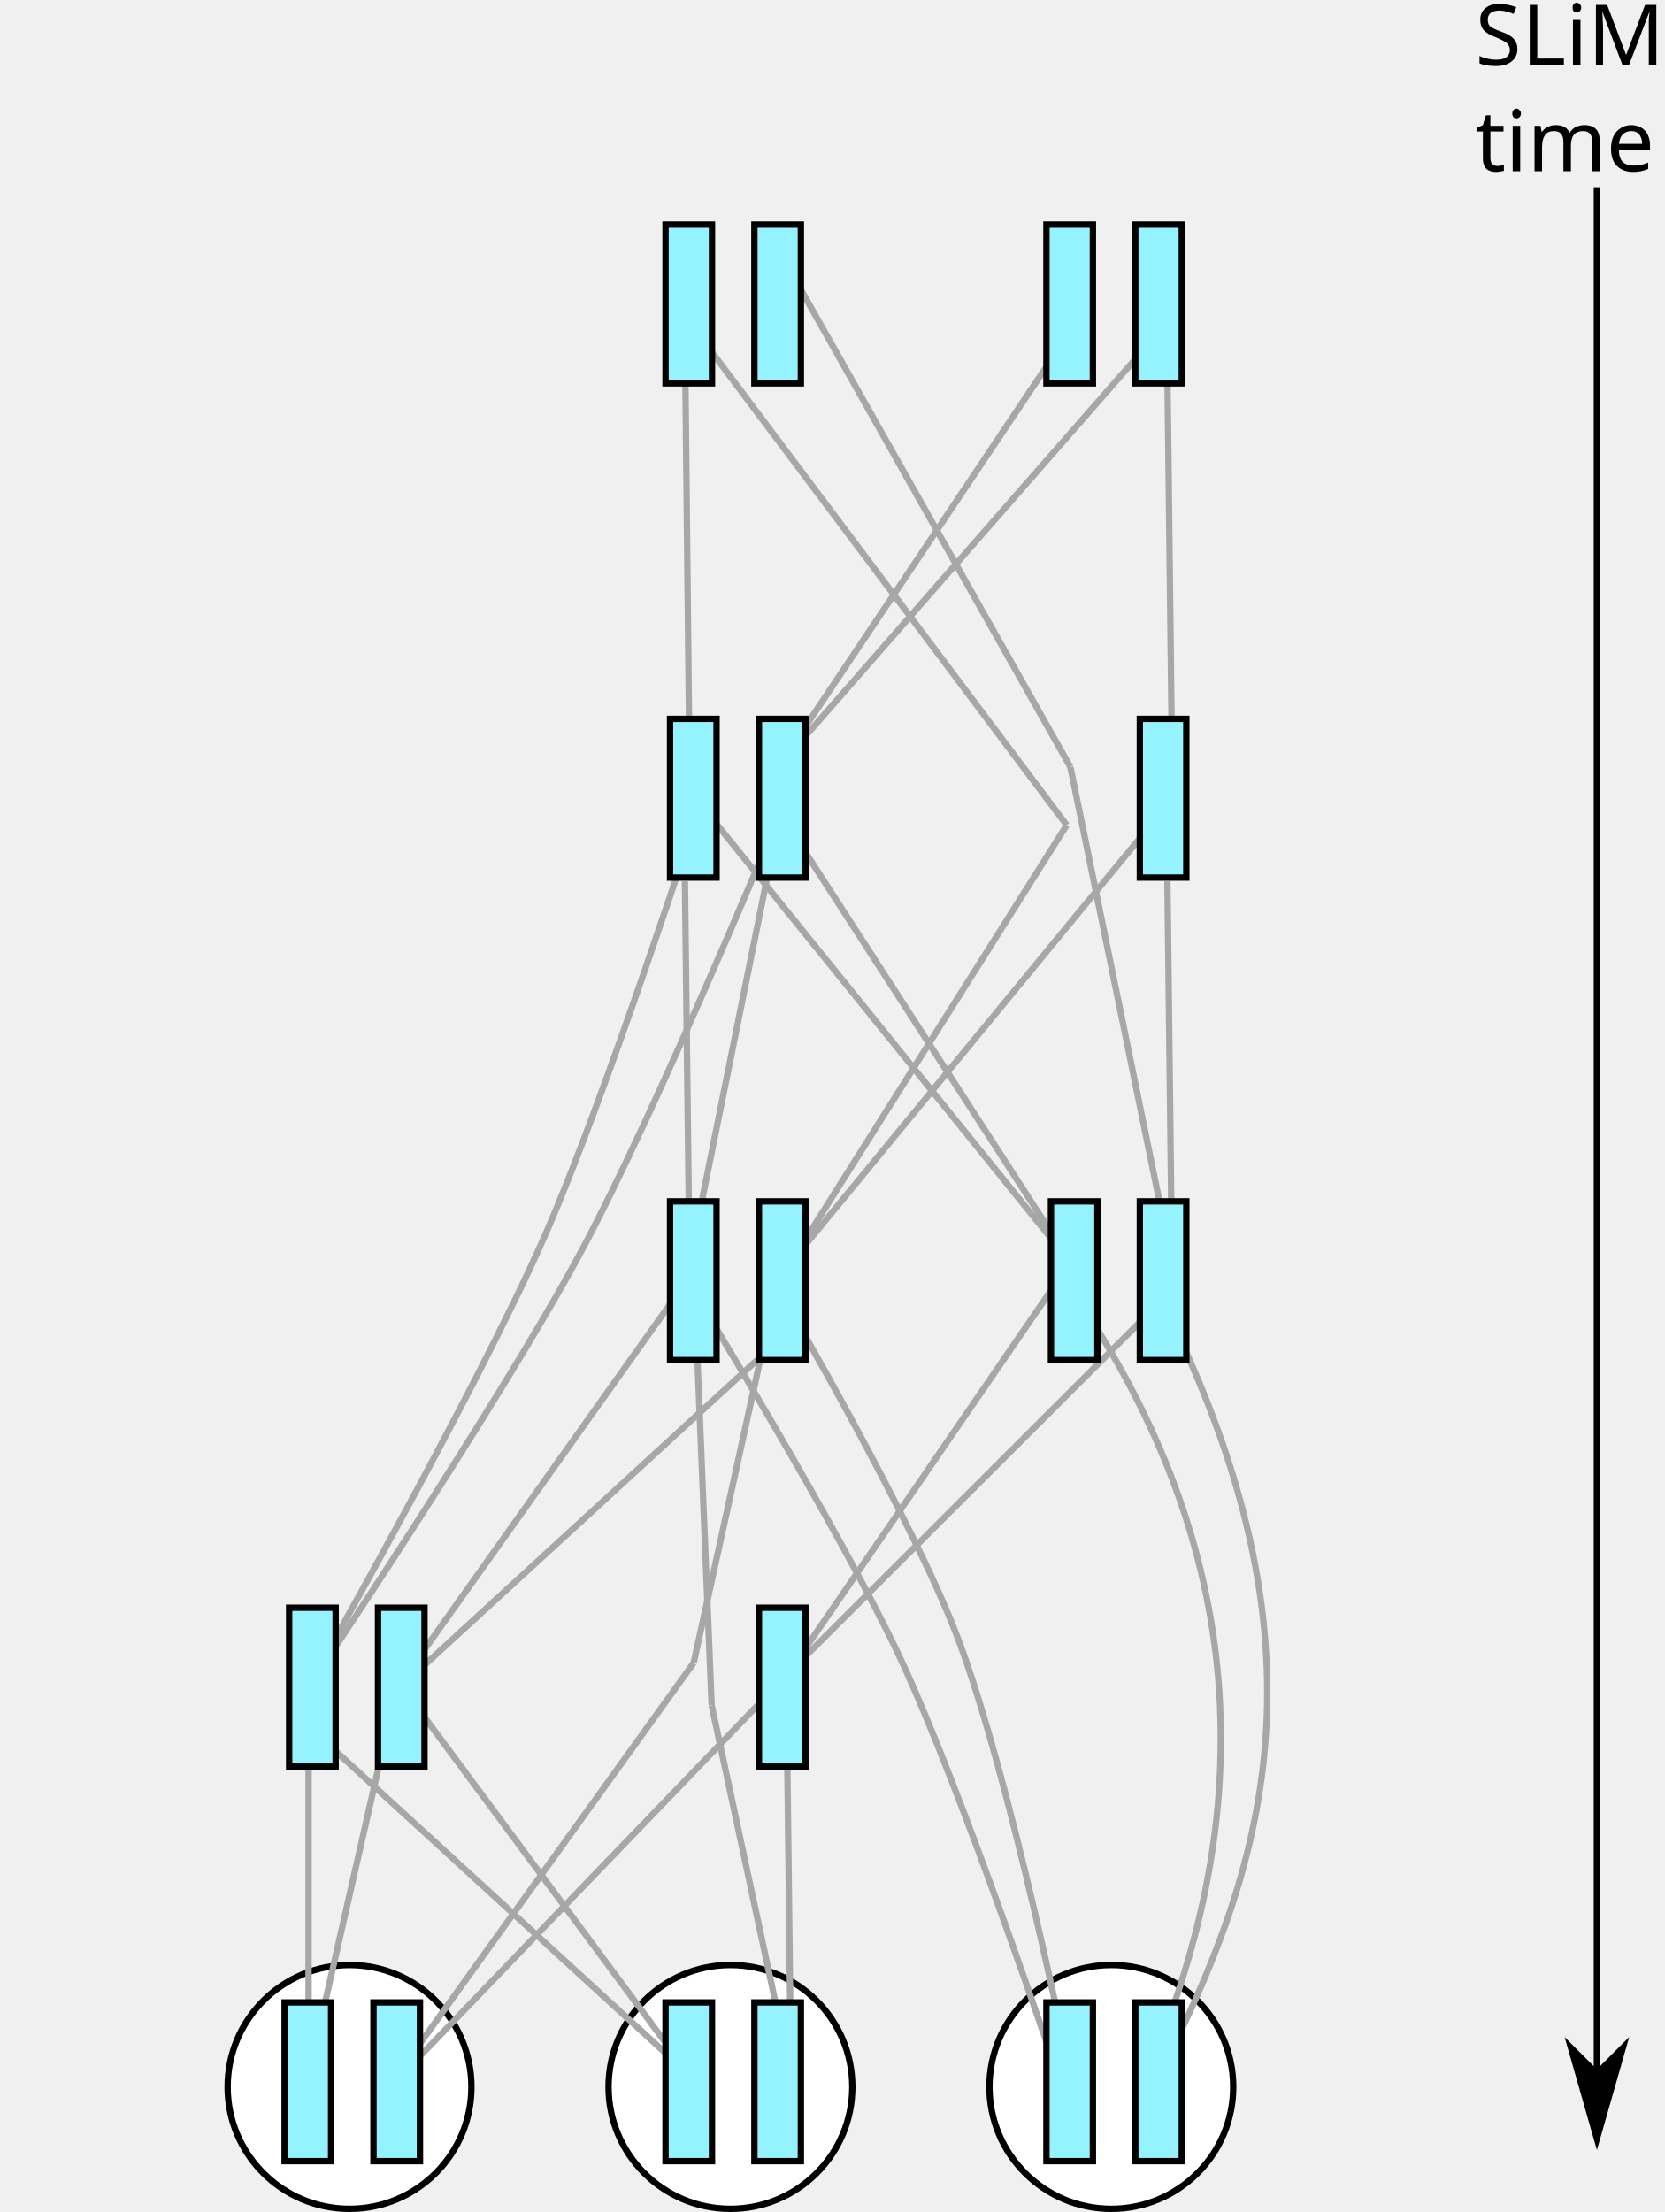
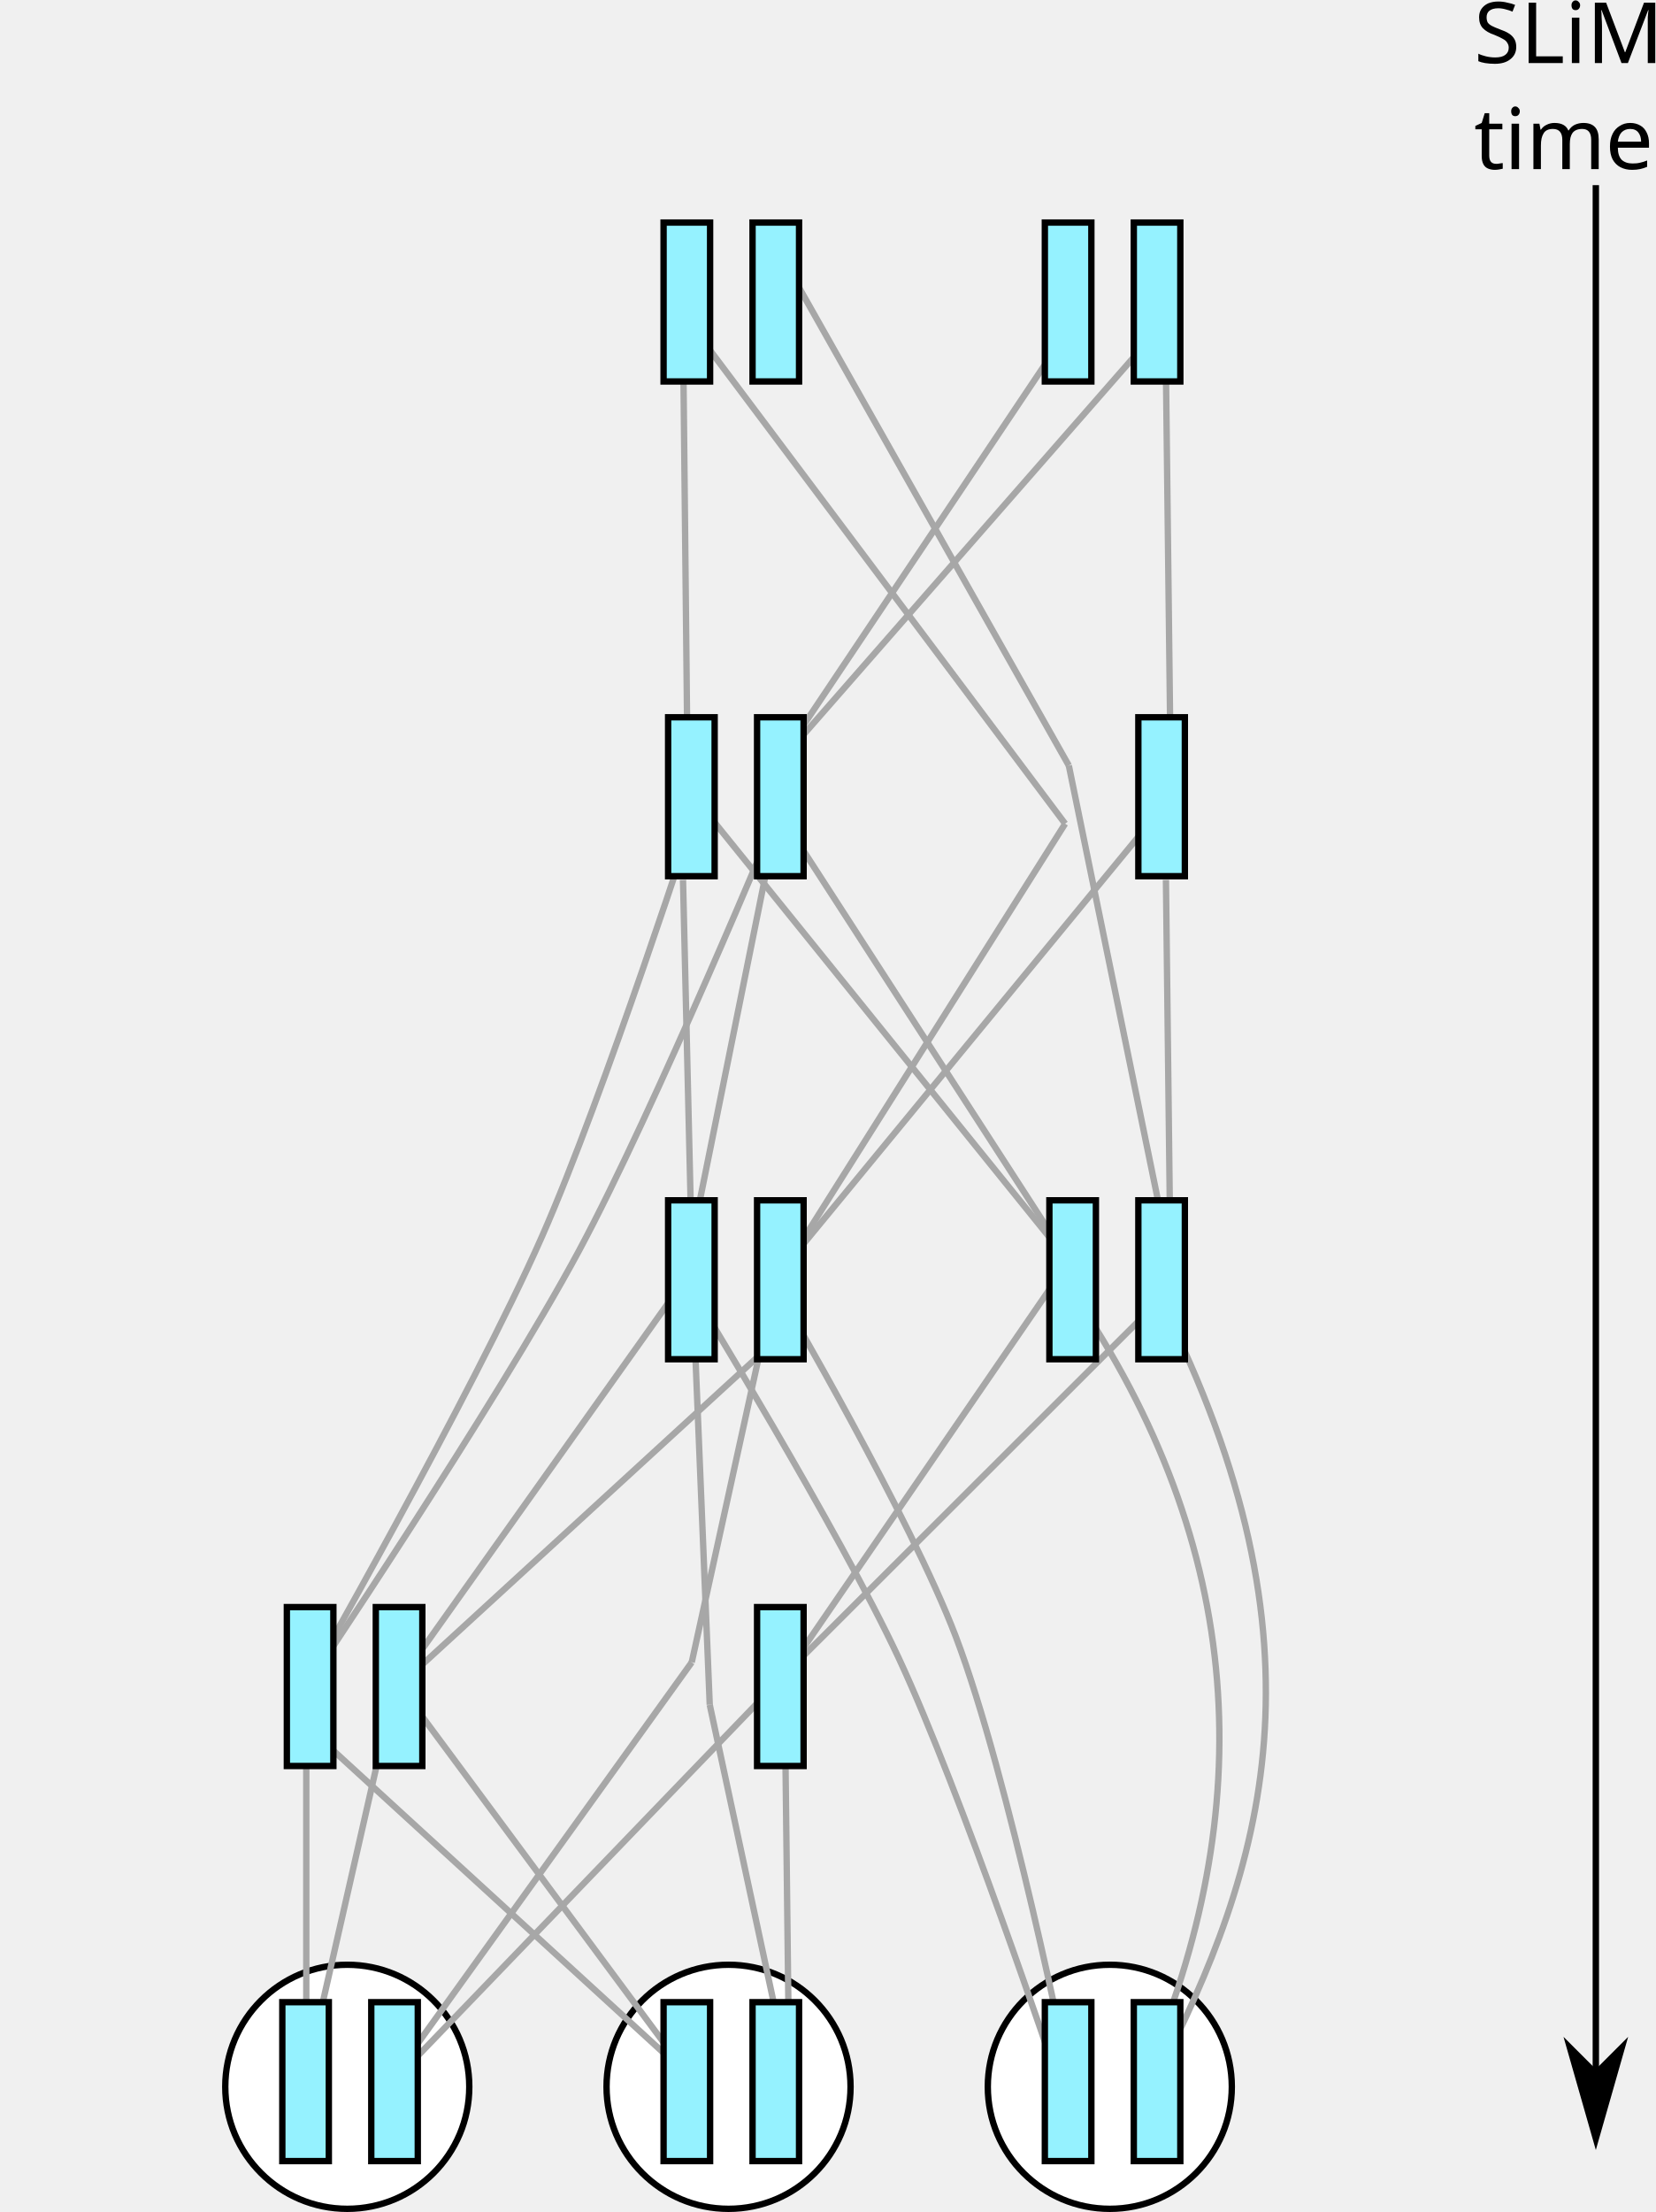
- <svg xmlns="http://www.w3.org/2000/svg" width="69.357mm" height="92.178mm" viewBox="0 0 69.357 92.178" version="1.1" id="svg8">
+ <svg xmlns="http://www.w3.org/2000/svg" width="68.919mm" height="92.083mm" viewBox="0 0 68.919 92.083" version="1.1" id="svg8">
  <defs id="defs2">
    <marker style="overflow:visible" id="marker1506" refX="0" refY="0" orient="auto">
      <path transform="matrix(-0.8,0,0,-0.8,-10,0)" style="fill:#000000;fill-opacity:1;fill-rule:evenodd;stroke:#000000;stroke-width:1pt;stroke-opacity:1" d="M 0,0 5,-5 -12.5,0 5,5 Z" id="path1504" />
    </marker>
    <marker orient="auto" refY="0" refX="0" id="marker9304" style="overflow:visible">
      <path id="path9302" d="M 0,0 5,-5 -12.5,0 5,5 Z" style="fill:#000000;fill-opacity:1;fill-rule:evenodd;stroke:#000000;stroke-width:1pt;stroke-opacity:1" transform="matrix(-0.8,0,0,-0.8,-10,0)" />
    </marker>
    <marker orient="auto" refY="0" refX="0" id="marker8808" style="overflow:visible">
      <path id="path8806" d="M 0,0 5,-5 -12.5,0 5,5 Z" style="fill:#007a8b;fill-opacity:1;fill-rule:evenodd;stroke:#007a8b;stroke-width:1pt;stroke-opacity:1" transform="matrix(-0.8,0,0,-0.8,-10,0)" />
    </marker>
    <marker orient="auto" refY="0" refX="0" id="marker8696" style="overflow:visible">
      <path id="path8694" d="M 0,0 5,-5 -12.5,0 5,5 Z" style="fill:#007a8b;fill-opacity:1;fill-rule:evenodd;stroke:#007a8b;stroke-width:1pt;stroke-opacity:1" transform="matrix(-0.8,0,0,-0.8,-10,0)" />
    </marker>
    <marker orient="auto" refY="0" refX="0" id="marker8590" style="overflow:visible">
      <path id="path8588" d="M 0,0 5,-5 -12.5,0 5,5 Z" style="fill:#007a8b;fill-opacity:1;fill-rule:evenodd;stroke:#007a8b;stroke-width:1pt;stroke-opacity:1" transform="matrix(-0.8,0,0,-0.8,-10,0)" />
    </marker>
    <marker orient="auto" refY="0" refX="0" id="marker5813" style="overflow:visible">
      <path id="path5811" d="M 0,0 5,-5 -12.5,0 5,5 Z" style="fill:#7864e0;fill-opacity:1;fill-rule:evenodd;stroke:#7864e0;stroke-width:1pt;stroke-opacity:1" transform="matrix(-0.8,0,0,-0.8,-10,0)" />
    </marker>
    <marker orient="auto" refY="0" refX="0" id="marker4813" style="overflow:visible">
      <path id="path4811" d="M 0,0 5,-5 -12.5,0 5,5 Z" style="fill:#7864e0;fill-opacity:1;fill-rule:evenodd;stroke:#7864e0;stroke-width:1pt;stroke-opacity:1" transform="matrix(-0.8,0,0,-0.8,-10,0)" />
    </marker>
    <marker orient="auto" refY="0" refX="0" id="marker4695" style="overflow:visible">
      <path id="path4693" d="M 0,0 5,-5 -12.5,0 5,5 Z" style="fill:#7864e0;fill-opacity:1;fill-rule:evenodd;stroke:#7864e0;stroke-width:1pt;stroke-opacity:1" transform="matrix(-0.8,0,0,-0.8,-10,0)" />
    </marker>
    <marker style="overflow:visible" id="marker3421" refX="0" refY="0" orient="auto">
      <path transform="matrix(-0.8,0,0,-0.8,-10,0)" style="fill:#7864e0;fill-opacity:1;fill-rule:evenodd;stroke:#7864e0;stroke-width:1pt;stroke-opacity:1" d="M 0,0 5,-5 -12.5,0 5,5 Z" id="path3419" />
    </marker>
    <marker orient="auto" refY="0" refX="0" id="marker2989" style="overflow:visible">
      <path id="path2987" d="M 0,0 5,-5 -12.5,0 5,5 Z" style="fill:#7864e0;fill-opacity:1;fill-rule:evenodd;stroke:#7864e0;stroke-width:1pt;stroke-opacity:1" transform="matrix(-0.8,0,0,-0.8,-10,0)" />
    </marker>
    <marker orient="auto" refY="0" refX="0" id="marker2527" style="overflow:visible">
      <path id="path2525" d="M 0,0 5,-5 -12.5,0 5,5 Z" style="fill:#000000;fill-opacity:1;fill-rule:evenodd;stroke:#000000;stroke-width:1pt;stroke-opacity:1" transform="matrix(-0.8,0,0,-0.8,-10,0)" />
    </marker>
    <marker orient="auto" refY="0" refX="0" id="marker2022" style="overflow:visible">
      <path id="path2020" d="M 0,0 5,-5 -12.5,0 5,5 Z" style="fill:#7864e0;fill-opacity:1;fill-rule:evenodd;stroke:#7864e0;stroke-width:1pt;stroke-opacity:1" transform="matrix(-0.8,0,0,-0.8,-10,0)" />
    </marker>
    <marker style="overflow:visible" id="marker1788" refX="0" refY="0" orient="auto">
      <path transform="matrix(-0.8,0,0,-0.8,-10,0)" style="fill:#007a8b;fill-opacity:1;fill-rule:evenodd;stroke:#007a8b;stroke-width:1pt;stroke-opacity:1" d="M 0,0 5,-5 -12.5,0 5,5 Z" id="path1786" />
    </marker>
    <marker style="overflow:visible" id="marker1754" refX="0" refY="0" orient="auto">
      <path transform="matrix(-0.8,0,0,-0.8,-10,0)" style="fill:#007a8b;fill-opacity:1;fill-rule:evenodd;stroke:#007a8b;stroke-width:1pt;stroke-opacity:1" d="M 0,0 5,-5 -12.5,0 5,5 Z" id="path1752" />
    </marker>
    <marker style="overflow:visible" id="marker1677" refX="0" refY="0" orient="auto">
      <path transform="matrix(-0.8,0,0,-0.8,-10,0)" style="fill:#ff0000;fill-opacity:1;fill-rule:evenodd;stroke:#ff0000;stroke-width:1pt;stroke-opacity:1" d="M 0,0 5,-5 -12.5,0 5,5 Z" id="path1675" />
    </marker>
    <marker style="overflow:visible" id="marker1125" refX="0" refY="0" orient="auto">
      <path transform="matrix(-0.8,0,0,-0.8,-10,0)" style="fill:#000000;fill-opacity:1;fill-rule:evenodd;stroke:#000000;stroke-width:1pt;stroke-opacity:1" d="M 0,0 5,-5 -12.5,0 5,5 Z" id="path1123" />
    </marker>
    <marker orient="auto" refY="0" refX="0" id="Arrow1Lend" style="overflow:visible">
      <path id="path836" d="M 0,0 5,-5 -12.5,0 5,5 Z" style="fill:#000000;fill-opacity:1;fill-rule:evenodd;stroke:#000000;stroke-width:1pt;stroke-opacity:1" transform="matrix(-0.8,0,0,-0.8,-10,0)" />
    </marker>
    <marker style="overflow:visible" id="marker2527-1" refX="0" refY="0" orient="auto">
      <path transform="matrix(-0.8,0,0,-0.8,-10,0)" style="fill:#000080;fill-opacity:1;fill-rule:evenodd;stroke:#000000;stroke-width:1pt;stroke-opacity:1" d="M 0,0 5,-5 -12.5,0 5,5 Z" id="path2525-7" />
    </marker>
    <marker style="overflow:visible" id="marker4813-9" refX="0" refY="0" orient="auto">
      <path transform="matrix(-0.8,0,0,-0.8,-10,0)" style="fill:#2ebec8;fill-opacity:0.882;fill-rule:evenodd;stroke:#2ebec8;stroke-width:1pt;stroke-opacity:0.882" d="M 0,0 5,-5 -12.5,0 5,5 Z" id="path4811-5" />
    </marker>
    <marker orient="auto" refY="0" refX="0" id="marker4813-9-9" style="overflow:visible">
      <path id="path4811-5-5" d="M 0,0 5,-5 -12.5,0 5,5 Z" style="fill:#2ebec8;fill-opacity:0.882;fill-rule:evenodd;stroke:#2ebec8;stroke-width:1pt;stroke-opacity:0.882" transform="matrix(-0.8,0,0,-0.8,-10,0)" />
    </marker>
    <marker style="overflow:visible" id="marker4813-9-9-0" refX="0" refY="0" orient="auto">
      <path transform="matrix(-0.8,0,0,-0.8,-10,0)" style="fill:#2ebec8;fill-opacity:0.882;fill-rule:evenodd;stroke:#2ebec8;stroke-width:1pt;stroke-opacity:0.882" d="M 0,0 5,-5 -12.5,0 5,5 Z" id="path4811-5-5-2" />
    </marker>
    <marker style="overflow:visible" id="marker2022-4" refX="0" refY="0" orient="auto">
      <path transform="matrix(-0.8,0,0,-0.8,-10,0)" style="fill:#7864e0;fill-opacity:1;fill-rule:evenodd;stroke:#7864e0;stroke-width:1pt;stroke-opacity:1" d="M 0,0 5,-5 -12.5,0 5,5 Z" id="path2020-4" />
    </marker>
    <marker orient="auto" refY="0" refX="0" id="marker2022-4-2" style="overflow:visible">
      <path id="path2020-4-9" d="M 0,0 5,-5 -12.5,0 5,5 Z" style="fill:#7864e0;fill-opacity:1;fill-rule:evenodd;stroke:#7864e0;stroke-width:1pt;stroke-opacity:1" transform="matrix(-0.8,0,0,-0.8,-10,0)" />
    </marker>
    <marker style="overflow:visible" id="marker2022-4-2-6" refX="0" refY="0" orient="auto">
      <path transform="matrix(-0.8,0,0,-0.8,-10,0)" style="fill:#7864e0;fill-opacity:1;fill-rule:evenodd;stroke:#7864e0;stroke-width:1pt;stroke-opacity:1" d="M 0,0 5,-5 -12.5,0 5,5 Z" id="path2020-4-9-8" />
    </marker>
    <marker orient="auto" refY="0" refX="0" id="marker2022-4-2-6-2" style="overflow:visible">
      <path id="path2020-4-9-8-9" d="M 0,0 5,-5 -12.5,0 5,5 Z" style="fill:#7864e0;fill-opacity:1;fill-rule:evenodd;stroke:#7864e0;stroke-width:1pt;stroke-opacity:1" transform="matrix(-0.8,0,0,-0.8,-10,0)" />
    </marker>
    <marker orient="auto" refY="0" refX="0" id="marker2022-4-2-6-5" style="overflow:visible">
      <path id="path2020-4-9-8-8" d="M 0,0 5,-5 -12.5,0 5,5 Z" style="fill:#7864e0;fill-opacity:1;fill-rule:evenodd;stroke:#7864e0;stroke-width:1pt;stroke-opacity:1" transform="matrix(-0.8,0,0,-0.8,-10,0)" />
    </marker>
  </defs>
-   <g id="layer1" transform="translate(-39.91516,-45.35734)" style="display:inline">
+   <g id="layer1" transform="translate(-40.02231,-45.45262)" style="display:inline">
    <g id="g1998" transform="translate(-10.58333)">
      <text id="text821" y="48.08" x="111.972" style="font-style:normal;font-variant:normal;font-weight:normal;font-stretch:normal;font-size:3.528px;line-height:125%;font-family:sans-serif;-inkscape-font-specification:'sans-serif, Normal';font-variant-ligatures:normal;font-variant-caps:normal;font-variant-numeric:normal;font-feature-settings:normal;text-align:start;letter-spacing:0px;word-spacing:0px;writing-mode:lr-tb;text-anchor:start;fill:#000000;fill-opacity:1;stroke:none;stroke-width:0.265px;stroke-linecap:butt;stroke-linejoin:miter;stroke-opacity:1" xml:space="preserve">
        <tspan style="stroke-width:0.265px" y="48.08" x="111.972" id="tspan819">SLiM</tspan>
        <tspan id="tspan823" style="stroke-width:0.265px" y="52.49" x="111.972">time</tspan>
      </text>
      <path id="path831" d="M 117.052,53.16 V 134.44" style="fill:none;fill-rule:evenodd;stroke:#000000;stroke-width:0.265;stroke-linecap:butt;stroke-linejoin:miter;stroke-miterlimit:4;stroke-dasharray:none;stroke-opacity:1;marker-end:url(#Arrow1Lend)" />
    </g>
  </g>
-   <g id="layer6" style="display:inline" transform="translate(-39.91516,-45.35734)">
+   <g id="layer6" style="display:inline" transform="translate(-40.02231,-45.45262)">
    <circle style="display:inline;opacity:1;fill:#ffffff;fill-opacity:1;stroke:#000000;stroke-width:0.265;stroke-linecap:round;stroke-miterlimit:4;stroke-dasharray:none;stroke-dashoffset:0;stroke-opacity:1" id="circle8237" cx="54.482" cy="132.323" r="5.08" />
    <circle style="display:inline;opacity:1;fill:#ffffff;fill-opacity:1;stroke:#000000;stroke-width:0.265;stroke-linecap:round;stroke-miterlimit:4;stroke-dasharray:none;stroke-dashoffset:0;stroke-opacity:1" id="circle8241" cx="86.232" cy="132.323" r="5.08" />
  </g>
-   <g id="layer16" style="display:inline" transform="translate(9.354072,7.670158)">
+   <g id="layer16" style="display:inline" transform="translate(9.246927,7.574883)">
    <circle transform="translate(-49.26924,-53.0275)" r="5.08" cy="132.323" cx="70.357" id="circle8239" style="display:inline;opacity:1;fill:#ffffff;fill-opacity:1;stroke:#000000;stroke-width:0.265;stroke-linecap:round;stroke-miterlimit:4;stroke-dasharray:none;stroke-dashoffset:0;stroke-opacity:1" />
  </g>
-   <g id="layer3" style="display:inline" transform="translate(-39.91516,-45.35734)">
+   <g id="layer3" style="display:inline" transform="translate(-40.02231,-45.45262)">
    <path style="fill:none;fill-rule:evenodd;stroke:#a7a7a7;stroke-width:0.265px;stroke-linecap:butt;stroke-linejoin:miter;stroke-opacity:1" d="M 52.775,131.824 V 115.335" id="path1506" />
-     <path id="path1508" d="m 52.775,131.824 3.733,-16.395" style="fill:none;fill-rule:evenodd;stroke:#a7a7a7;stroke-width:0.265px;stroke-linecap:butt;stroke-linejoin:miter;stroke-opacity:1" />
-     <path id="path1510" d="M 56.479,131.824 68.825,114.652" style="fill:none;fill-rule:evenodd;stroke:#a7a7a7;stroke-width:0.265px;stroke-linecap:butt;stroke-linejoin:miter;stroke-opacity:1" />
-     <path style="fill:none;fill-rule:evenodd;stroke:#a7a7a7;stroke-width:0.265px;stroke-linecap:butt;stroke-linejoin:miter;stroke-opacity:1" d="m 57.366,131.09 15.395,-15.991" id="path1512" />
    <path style="fill:none;fill-rule:evenodd;stroke:#a7a7a7;stroke-width:0.265px;stroke-linecap:butt;stroke-linejoin:miter;stroke-opacity:1" d="m 83.996,131.824 c 0,0 -3.938,-11.746 -6.553,-17.348 -2.467,-5.285 -8.576,-15.253 -8.576,-15.253" id="path1522" />
-     <path id="path1524" d="m 87.7,131.824 c 4.739,-11.008 4.28,-21.903 -3.081,-32.648" style="fill:none;fill-rule:evenodd;stroke:#a7a7a7;stroke-width:0.265px;stroke-linecap:butt;stroke-linejoin:miter;stroke-opacity:1" />
-     <path id="path1530" d="m 84.525,131.824 c 0,0 -2.474,-12.37 -4.705,-18.239 -1.881,-4.947 -7.248,-14.125 -7.248,-14.125" style="fill:none;fill-rule:evenodd;stroke:#a7a7a7;stroke-width:0.265px;stroke-linecap:butt;stroke-linejoin:miter;stroke-opacity:1" />
-     <path style="fill:none;fill-rule:evenodd;stroke:#a7a7a7;stroke-width:0.265px;stroke-linecap:butt;stroke-linejoin:miter;stroke-opacity:1" d="m 88.229,131.824 c 4.349,-8.55 7.415,-17.756 0.094,-32.27" id="path1532" />
-     <path style="fill:none;fill-rule:evenodd;stroke:#a7a7a7;stroke-width:0.265px;stroke-linecap:butt;stroke-linejoin:miter;stroke-opacity:1" d="M 72.883,97.958 84.372,79.743" id="path1538" />
-     <path id="path1540" d="M 72.883,97.958 88.664,78.775" style="fill:none;fill-rule:evenodd;stroke:#a7a7a7;stroke-width:0.265px;stroke-linecap:butt;stroke-linejoin:miter;stroke-opacity:1" />
-     <path id="path1542" d="M 68.65,97.958 72.43,79.248" style="fill:none;fill-rule:evenodd;stroke:#a7a7a7;stroke-width:0.265px;stroke-linecap:butt;stroke-linejoin:miter;stroke-opacity:1" />
-     <path style="fill:none;fill-rule:evenodd;stroke:#a7a7a7;stroke-width:0.265px;stroke-linecap:butt;stroke-linejoin:miter;stroke-opacity:1" d="M 68.65,97.958 68.461,82.083" id="path1544" />
-     <path style="fill:none;fill-rule:evenodd;stroke:#a7a7a7;stroke-width:0.265px;stroke-linecap:butt;stroke-linejoin:miter;stroke-opacity:1" d="M 84.525,97.958 69.113,78.87" id="path1546" />
-     <path id="path1548" d="M 84.525,97.958 72.43,79.248" style="fill:none;fill-rule:evenodd;stroke:#a7a7a7;stroke-width:0.265px;stroke-linecap:butt;stroke-linejoin:miter;stroke-opacity:1" />
-     <path id="path1550" d="M 88.758,97.958 84.525,77.32" style="fill:none;fill-rule:evenodd;stroke:#a7a7a7;stroke-width:0.265px;stroke-linecap:butt;stroke-linejoin:miter;stroke-opacity:1" />
-     <path style="fill:none;fill-rule:evenodd;stroke:#a7a7a7;stroke-width:0.265px;stroke-linecap:butt;stroke-linejoin:miter;stroke-opacity:1" d="M 88.758,97.958 88.569,82.083" id="path1552" />
-     <path style="fill:none;fill-rule:evenodd;stroke:#a7a7a7;stroke-width:0.265px;stroke-linecap:butt;stroke-linejoin:miter;stroke-opacity:1" d="M 68.825,114.652 72.836,96.389" id="path1554" />
-     <path style="fill:none;fill-rule:evenodd;stroke:#a7a7a7;stroke-width:0.265px;stroke-linecap:butt;stroke-linejoin:miter;stroke-opacity:1" d="m 56.29,115.949 16.128,-14.788" id="path1562" />
-     <path id="path1564" d="M 56.29,115.949 68.215,99.177" style="fill:none;fill-rule:evenodd;stroke:#a7a7a7;stroke-width:0.265px;stroke-linecap:butt;stroke-linejoin:miter;stroke-opacity:1" />
-     <path id="path1566" d="m 52.586,115.949 c 0,0 8.112,-12.043 11.543,-18.428 3.166,-5.893 8.301,-18.273 8.301,-18.273" style="fill:none;fill-rule:evenodd;stroke:#a7a7a7;stroke-width:0.265px;stroke-linecap:butt;stroke-linejoin:miter;stroke-opacity:1" />
+     <path style="fill:none;fill-rule:evenodd;stroke:#a7a7a7;stroke-width:0.265px;stroke-linecap:butt;stroke-linejoin:miter;stroke-opacity:1" d="M 68.867,99.224 68.461,82.083" id="path1544" />
    <path style="fill:none;fill-rule:evenodd;stroke:#a7a7a7;stroke-width:0.265px;stroke-linecap:butt;stroke-linejoin:miter;stroke-opacity:1" d="m 52.586,115.949 c 0,0 7.109,-12.462 9.999,-19.014 2.584,-5.858 6.528,-18.066 6.528,-18.066" id="path1568" />
-     <path id="path1574" d="M 84.372,79.743 68.453,58.523" style="fill:none;fill-rule:evenodd;stroke:#a7a7a7;stroke-width:0.265px;stroke-linecap:butt;stroke-linejoin:miter;stroke-opacity:1" />
-     <path style="fill:none;fill-rule:evenodd;stroke:#a7a7a7;stroke-width:0.265px;stroke-linecap:butt;stroke-linejoin:miter;stroke-opacity:1" d="M 84.525,77.32 72.598,56.193" id="path1576" />
-     <path style="fill:none;fill-rule:evenodd;stroke:#a7a7a7;stroke-width:0.265px;stroke-linecap:butt;stroke-linejoin:miter;stroke-opacity:1" d="M 72.354,77.32 84.852,58.657" id="path1578" />
-     <path id="path1580" d="M 72.354,77.32 88.469,58.906" style="fill:none;fill-rule:evenodd;stroke:#a7a7a7;stroke-width:0.265px;stroke-linecap:butt;stroke-linejoin:miter;stroke-opacity:1" />
    <path id="path1582" d="M 68.65,77.32 68.453,58.523" style="fill:none;fill-rule:evenodd;stroke:#a7a7a7;stroke-width:0.265px;stroke-linecap:butt;stroke-linejoin:miter;stroke-opacity:1" />
-     <path id="path8428" d="M 72.76,115.099 88.324,99.555" style="fill:none;fill-rule:evenodd;stroke:#a7a7a7;stroke-width:0.265px;stroke-linecap:butt;stroke-linejoin:miter;stroke-opacity:1" />
-     <path style="fill:none;fill-rule:evenodd;stroke:#a7a7a7;stroke-width:0.265px;stroke-linecap:butt;stroke-linejoin:miter;stroke-opacity:1" d="M 72.76,115.099 84.525,97.958" id="path8430" />
-     <path id="path1572" d="M 88.758,76.791 88.569,60.916" style="display:inline;fill:none;fill-rule:evenodd;stroke:#a7a7a7;stroke-width:0.265px;stroke-linecap:butt;stroke-linejoin:miter;stroke-opacity:1" />
  </g>
-   <g id="layer17" style="display:inline" transform="translate(9.354072,7.670158)">
+   <g id="layer25" style="display:inline" transform="translate(-25.41403,-29.33429)">
+     <path style="display:inline;fill:none;fill-rule:evenodd;stroke:#a7a7a7;stroke-width:0.265px;stroke-linecap:butt;stroke-linejoin:miter;stroke-opacity:1" d="M 84.525,97.958 69.113,78.87" id="path1546" transform="translate(-14.60828,-16.11833)" />
+     <path style="display:inline;fill:none;fill-rule:evenodd;stroke:#a7a7a7;stroke-width:0.265px;stroke-linecap:butt;stroke-linejoin:miter;stroke-opacity:1" d="M 72.354,77.32 84.852,58.657" id="path1578" transform="translate(-14.60828,-16.11833)" />
+     <path id="path1580" d="M 72.354,77.32 88.469,58.906" style="display:inline;fill:none;fill-rule:evenodd;stroke:#a7a7a7;stroke-width:0.265px;stroke-linecap:butt;stroke-linejoin:miter;stroke-opacity:1" transform="translate(-14.60828,-16.11833)" />
+     <path id="path1530" d="m 84.525,131.824 c 0,0 -2.474,-12.37 -4.705,-18.239 -1.881,-4.947 -7.248,-14.125 -7.248,-14.125" style="display:inline;fill:none;fill-rule:evenodd;stroke:#a7a7a7;stroke-width:0.265px;stroke-linecap:butt;stroke-linejoin:miter;stroke-opacity:1" transform="translate(-14.60828,-16.11833)" />
+     <path id="path1542" d="M 68.65,97.958 72.43,79.248" style="display:inline;fill:none;fill-rule:evenodd;stroke:#a7a7a7;stroke-width:0.265px;stroke-linecap:butt;stroke-linejoin:miter;stroke-opacity:1" transform="translate(-14.60828,-16.11833)" />
+     <path id="path1548" d="M 84.525,97.958 72.43,79.248" style="display:inline;fill:none;fill-rule:evenodd;stroke:#a7a7a7;stroke-width:0.265px;stroke-linecap:butt;stroke-linejoin:miter;stroke-opacity:1" transform="translate(-14.60828,-16.11833)" />
+     <path id="path1566" d="m 52.586,115.949 c 0,0 8.112,-12.043 11.543,-18.428 3.166,-5.893 8.301,-18.273 8.301,-18.273" style="display:inline;fill:none;fill-rule:evenodd;stroke:#a7a7a7;stroke-width:0.265px;stroke-linecap:butt;stroke-linejoin:miter;stroke-opacity:1" transform="translate(-14.60828,-16.11833)" />
+     <path style="display:inline;fill:none;fill-rule:evenodd;stroke:#a7a7a7;stroke-width:0.265px;stroke-linecap:butt;stroke-linejoin:miter;stroke-opacity:1" d="M 72.883,97.958 84.372,79.743" id="path1538" transform="translate(-14.60828,-16.11833)" />
+     <path id="path1540" d="M 72.883,97.958 88.664,78.775" style="display:inline;fill:none;fill-rule:evenodd;stroke:#a7a7a7;stroke-width:0.265px;stroke-linecap:butt;stroke-linejoin:miter;stroke-opacity:1" transform="translate(-14.60828,-16.11833)" />
+     <path id="path1550" d="M 88.758,97.958 84.525,77.32" style="display:inline;fill:none;fill-rule:evenodd;stroke:#a7a7a7;stroke-width:0.265px;stroke-linecap:butt;stroke-linejoin:miter;stroke-opacity:1" transform="translate(-14.60828,-16.11833)" />
+     <path style="display:inline;fill:none;fill-rule:evenodd;stroke:#a7a7a7;stroke-width:0.265px;stroke-linecap:butt;stroke-linejoin:miter;stroke-opacity:1" d="M 88.758,97.958 88.569,82.083" id="path1552" transform="translate(-14.60828,-16.11833)" />
+     <path id="path1574" d="M 84.372,79.743 68.453,58.523" style="display:inline;fill:none;fill-rule:evenodd;stroke:#a7a7a7;stroke-width:0.265px;stroke-linecap:butt;stroke-linejoin:miter;stroke-opacity:1" transform="translate(-14.60828,-16.11833)" />
+     <path style="display:inline;fill:none;fill-rule:evenodd;stroke:#a7a7a7;stroke-width:0.265px;stroke-linecap:butt;stroke-linejoin:miter;stroke-opacity:1" d="M 84.525,77.32 72.598,56.193" id="path1576" transform="translate(-14.60828,-16.11833)" />
+     <path id="path1572" d="M 88.758,76.791 88.569,60.916" style="display:inline;fill:none;fill-rule:evenodd;stroke:#a7a7a7;stroke-width:0.265px;stroke-linecap:butt;stroke-linejoin:miter;stroke-opacity:1" transform="translate(-14.60828,-16.11833)" />
+     <path id="path1508" d="m 52.775,131.824 3.733,-16.395" style="display:inline;fill:none;fill-rule:evenodd;stroke:#a7a7a7;stroke-width:0.265px;stroke-linecap:butt;stroke-linejoin:miter;stroke-opacity:1" transform="translate(-14.60828,-16.11833)" />
+     <path style="display:inline;fill:none;fill-rule:evenodd;stroke:#a7a7a7;stroke-width:0.265px;stroke-linecap:butt;stroke-linejoin:miter;stroke-opacity:1" d="m 56.29,115.949 16.128,-14.788" id="path1562" transform="translate(-14.60828,-16.11833)" />
+     <path id="path1564" d="M 56.29,115.949 68.215,99.177" style="display:inline;fill:none;fill-rule:evenodd;stroke:#a7a7a7;stroke-width:0.265px;stroke-linecap:butt;stroke-linejoin:miter;stroke-opacity:1" transform="translate(-14.60828,-16.11833)" />
+     <path id="path8428" d="M 72.76,115.099 88.324,99.555" style="display:inline;fill:none;fill-rule:evenodd;stroke:#a7a7a7;stroke-width:0.265px;stroke-linecap:butt;stroke-linejoin:miter;stroke-opacity:1" transform="translate(-14.60828,-16.11833)" />
+     <path style="display:inline;fill:none;fill-rule:evenodd;stroke:#a7a7a7;stroke-width:0.265px;stroke-linecap:butt;stroke-linejoin:miter;stroke-opacity:1" d="M 72.76,115.099 84.525,97.958" id="path8430" transform="translate(-14.60828,-16.11833)" />
+     <path style="display:inline;fill:none;fill-rule:evenodd;stroke:#a7a7a7;stroke-width:0.265px;stroke-linecap:butt;stroke-linejoin:miter;stroke-opacity:1" d="M 68.825,114.652 72.836,96.389" id="path1554" transform="translate(-14.60828,-16.11833)" />
+     <path id="path1510" d="M 56.479,131.824 68.825,114.652" style="display:inline;fill:none;fill-rule:evenodd;stroke:#a7a7a7;stroke-width:0.265px;stroke-linecap:butt;stroke-linejoin:miter;stroke-opacity:1" transform="translate(-14.60828,-16.11833)" />
+     <path style="display:inline;fill:none;fill-rule:evenodd;stroke:#a7a7a7;stroke-width:0.265px;stroke-linecap:butt;stroke-linejoin:miter;stroke-opacity:1" d="m 57.366,131.09 15.395,-15.991" id="path1512" transform="translate(-14.60828,-16.11833)" />
+     <path id="path1524" d="m 87.7,131.824 c 4.739,-11.008 4.28,-21.903 -3.081,-32.648" style="display:inline;fill:none;fill-rule:evenodd;stroke:#a7a7a7;stroke-width:0.265px;stroke-linecap:butt;stroke-linejoin:miter;stroke-opacity:1" transform="translate(-14.60828,-16.11833)" />
+     <path style="display:inline;fill:none;fill-rule:evenodd;stroke:#a7a7a7;stroke-width:0.265px;stroke-linecap:butt;stroke-linejoin:miter;stroke-opacity:1" d="m 88.229,131.824 c 4.349,-8.55 7.415,-17.756 0.094,-32.27" id="path1532" transform="translate(-14.60828,-16.11833)" />
+   </g>
+   <g id="layer17" style="display:inline" transform="translate(9.246927,7.574883)">
    <path transform="translate(-49.26924,-53.0275)" style="display:inline;fill:none;fill-rule:evenodd;stroke:#a7a7a7;stroke-width:0.265px;stroke-linecap:butt;stroke-linejoin:miter;stroke-opacity:1" d="M 68.65,131.824 52.491,117.036" id="path1514" />
-     <path transform="translate(-49.26924,-53.0275)" id="path1516" d="M 68.65,131.824 56.507,115.43" style="display:inline;fill:none;fill-rule:evenodd;stroke:#a7a7a7;stroke-width:0.265px;stroke-linecap:butt;stroke-linejoin:miter;stroke-opacity:1" />
-     <path transform="translate(-49.26924,-53.0275)" id="path1518" d="M 72.883,131.824 69.574,116.42" style="display:inline;fill:none;fill-rule:evenodd;stroke:#a7a7a7;stroke-width:0.265px;stroke-linecap:butt;stroke-linejoin:miter;stroke-opacity:1" />
-     <path transform="translate(-49.26924,-53.0275)" style="display:inline;fill:none;fill-rule:evenodd;stroke:#a7a7a7;stroke-width:0.265px;stroke-linecap:butt;stroke-linejoin:miter;stroke-opacity:1" d="M 72.883,131.824 72.694,115.949" id="path1520" />
-     <path transform="translate(-49.26924,-53.0275)" id="path1556" d="M 69.574,116.42 68.867,99.224" style="display:inline;fill:none;fill-rule:evenodd;stroke:#a7a7a7;stroke-width:0.265px;stroke-linecap:butt;stroke-linejoin:miter;stroke-opacity:1" />
  </g>
-   <g id="layer2" style="display:inline" transform="translate(-39.91516,-45.35734)">
-     <rect style="opacity:1;fill:#95f2ff;fill-opacity:1;stroke:#000000;stroke-width:0.265;stroke-linecap:round;stroke-miterlimit:4;stroke-dasharray:none;stroke-dashoffset:0;stroke-opacity:1" id="rect1300" width="1.937" height="6.615" x="87.42" y="75.313" />
+   <g id="layer29" style="display:inline" transform="translate(-25.41403,-29.33429)">
+     <path transform="translate(-14.60828,-16.11833)" id="path1556" d="M 69.574,116.42 68.867,99.224" style="display:inline;fill:none;fill-rule:evenodd;stroke:#a7a7a7;stroke-width:0.265px;stroke-linecap:butt;stroke-linejoin:miter;stroke-opacity:1" />
+     <path transform="translate(-14.60828,-16.11833)" id="path1518" d="M 72.883,131.824 69.574,116.42" style="display:inline;fill:none;fill-rule:evenodd;stroke:#a7a7a7;stroke-width:0.265px;stroke-linecap:butt;stroke-linejoin:miter;stroke-opacity:1" />
+     <path transform="translate(-14.60828,-16.11833)" style="display:inline;fill:none;fill-rule:evenodd;stroke:#a7a7a7;stroke-width:0.265px;stroke-linecap:butt;stroke-linejoin:miter;stroke-opacity:1" d="M 72.883,131.824 72.694,115.949" id="path1520" />
+     <path transform="translate(-14.60828,-16.11833)" id="path1516" d="M 68.65,131.824 56.507,115.43" style="display:inline;fill:none;fill-rule:evenodd;stroke:#a7a7a7;stroke-width:0.265px;stroke-linecap:butt;stroke-linejoin:miter;stroke-opacity:1" />
+   </g>
+   <g id="layer2" style="display:inline" transform="translate(-40.02231,-45.45262)">
    <rect style="opacity:1;fill:#95f2ff;fill-opacity:1;stroke:#000000;stroke-width:0.265;stroke-linecap:round;stroke-miterlimit:4;stroke-dasharray:none;stroke-dashoffset:0;stroke-opacity:1" id="rect1306" width="1.937" height="6.615" x="67.841" y="75.313" />
-     <rect y="75.313" x="71.545" height="6.615" width="1.937" id="rect1308" style="opacity:1;fill:#95f2ff;fill-opacity:1;stroke:#000000;stroke-width:0.265;stroke-linecap:round;stroke-miterlimit:4;stroke-dasharray:none;stroke-dashoffset:0;stroke-opacity:1" />
-     <rect style="opacity:1;fill:#95f2ff;fill-opacity:1;stroke:#000000;stroke-width:0.265;stroke-linecap:round;stroke-miterlimit:4;stroke-dasharray:none;stroke-dashoffset:0;stroke-opacity:1" id="rect1330" width="1.937" height="6.615" x="67.841" y="95.421" />
-     <rect y="95.421" x="71.545" height="6.615" width="1.937" id="rect1332" style="opacity:1;fill:#95f2ff;fill-opacity:1;stroke:#000000;stroke-width:0.265;stroke-linecap:round;stroke-miterlimit:4;stroke-dasharray:none;stroke-dashoffset:0;stroke-opacity:1" />
    <rect y="128.801" x="51.777" height="6.615" width="1.937" id="rect1338" style="display:inline;opacity:1;fill:#95f2ff;fill-opacity:1;stroke:#000000;stroke-width:0.265;stroke-linecap:round;stroke-miterlimit:4;stroke-dasharray:none;stroke-dashoffset:0;stroke-opacity:1" />
    <rect style="display:inline;opacity:1;fill:#95f2ff;fill-opacity:1;stroke:#000000;stroke-width:0.265;stroke-linecap:round;stroke-miterlimit:4;stroke-dasharray:none;stroke-dashoffset:0;stroke-opacity:1" id="rect1340" width="1.937" height="6.615" x="55.481" y="128.801" />
    <rect y="128.801" x="83.527" height="6.615" width="1.937" id="rect1354" style="display:inline;opacity:1;fill:#95f2ff;fill-opacity:1;stroke:#000000;stroke-width:0.265;stroke-linecap:round;stroke-miterlimit:4;stroke-dasharray:none;stroke-dashoffset:0;stroke-opacity:1" />
    <rect style="display:inline;opacity:1;fill:#95f2ff;fill-opacity:1;stroke:#000000;stroke-width:0.265;stroke-linecap:round;stroke-miterlimit:4;stroke-dasharray:none;stroke-dashoffset:0;stroke-opacity:1" id="rect1356" width="1.937" height="6.615" x="87.231" y="128.801" />
-     <rect y="95.421" x="83.716" height="6.615" width="1.937" id="rect1322" style="display:inline;opacity:1;fill:#95f2ff;fill-opacity:1;stroke:#000000;stroke-width:0.265;stroke-linecap:round;stroke-miterlimit:4;stroke-dasharray:none;stroke-dashoffset:0;stroke-opacity:1" />
-     <rect style="display:inline;opacity:1;fill:#95f2ff;fill-opacity:1;stroke:#000000;stroke-width:0.265;stroke-linecap:round;stroke-miterlimit:4;stroke-dasharray:none;stroke-dashoffset:0;stroke-opacity:1" id="rect1324" width="1.937" height="6.615" x="87.42" y="95.421" />
    <rect y="54.717" x="67.652" height="6.615" width="1.937" id="rect1214" style="display:inline;opacity:1;fill:#95f2ff;fill-opacity:1;stroke:#000000;stroke-width:0.265;stroke-linecap:round;stroke-miterlimit:4;stroke-dasharray:none;stroke-dashoffset:0;stroke-opacity:1" />
-     <rect style="display:inline;opacity:1;fill:#95f2ff;fill-opacity:1;stroke:#000000;stroke-width:0.265;stroke-linecap:round;stroke-miterlimit:4;stroke-dasharray:none;stroke-dashoffset:0;stroke-opacity:1" id="rect1222" width="1.937" height="6.615" x="83.527" y="54.717" />
-     <rect y="54.717" x="87.231" height="6.615" width="1.937" id="rect1224" style="display:inline;opacity:1;fill:#95f2ff;fill-opacity:1;stroke:#000000;stroke-width:0.265;stroke-linecap:round;stroke-miterlimit:4;stroke-dasharray:none;stroke-dashoffset:0;stroke-opacity:1" />
  </g>
-   <g id="layer14" style="display:inline" transform="translate(9.354072,7.670158)">
-     <rect transform="translate(-49.26924,-53.0275)" style="display:inline;opacity:1;fill:#95f2ff;fill-opacity:1;stroke:#000000;stroke-width:0.265;stroke-linecap:round;stroke-miterlimit:4;stroke-dasharray:none;stroke-dashoffset:0;stroke-opacity:1" id="rect1216" width="1.937" height="6.615" x="71.356" y="54.717" />
+   <g id="layer26" style="display:inline" transform="translate(-25.41403,-29.33429)">
+     <rect style="display:inline;opacity:1;fill:#95f2ff;fill-opacity:1;stroke:#000000;stroke-width:0.265;stroke-linecap:round;stroke-miterlimit:4;stroke-dasharray:none;stroke-dashoffset:0;stroke-opacity:1" id="rect1300" width="1.937" height="6.615" x="87.42" y="75.313" transform="translate(-14.60828,-16.11833)" />
+     <rect y="75.313" x="71.545" height="6.615" width="1.937" id="rect1308" style="display:inline;opacity:1;fill:#95f2ff;fill-opacity:1;stroke:#000000;stroke-width:0.265;stroke-linecap:round;stroke-miterlimit:4;stroke-dasharray:none;stroke-dashoffset:0;stroke-opacity:1" transform="translate(-14.60828,-16.11833)" />
+     <rect style="display:inline;opacity:1;fill:#95f2ff;fill-opacity:1;stroke:#000000;stroke-width:0.265;stroke-linecap:round;stroke-miterlimit:4;stroke-dasharray:none;stroke-dashoffset:0;stroke-opacity:1" id="rect1330" width="1.937" height="6.615" x="67.841" y="95.421" transform="translate(-14.60828,-16.11833)" />
+     <rect y="95.421" x="71.545" height="6.615" width="1.937" id="rect1332" style="display:inline;opacity:1;fill:#95f2ff;fill-opacity:1;stroke:#000000;stroke-width:0.265;stroke-linecap:round;stroke-miterlimit:4;stroke-dasharray:none;stroke-dashoffset:0;stroke-opacity:1" transform="translate(-14.60828,-16.11833)" />
+     <rect y="95.421" x="83.716" height="6.615" width="1.937" id="rect1322" style="display:inline;opacity:1;fill:#95f2ff;fill-opacity:1;stroke:#000000;stroke-width:0.265;stroke-linecap:round;stroke-miterlimit:4;stroke-dasharray:none;stroke-dashoffset:0;stroke-opacity:1" transform="translate(-14.60828,-16.11833)" />
+     <rect style="display:inline;opacity:1;fill:#95f2ff;fill-opacity:1;stroke:#000000;stroke-width:0.265;stroke-linecap:round;stroke-miterlimit:4;stroke-dasharray:none;stroke-dashoffset:0;stroke-opacity:1" id="rect1324" width="1.937" height="6.615" x="87.42" y="95.421" transform="translate(-14.60828,-16.11833)" />
+     <rect style="display:inline;opacity:1;fill:#95f2ff;fill-opacity:1;stroke:#000000;stroke-width:0.265;stroke-linecap:round;stroke-miterlimit:4;stroke-dasharray:none;stroke-dashoffset:0;stroke-opacity:1" id="rect1222" width="1.937" height="6.615" x="83.527" y="54.717" transform="translate(-14.60828,-16.11833)" />
+     <rect y="54.717" x="87.231" height="6.615" width="1.937" id="rect1224" style="display:inline;opacity:1;fill:#95f2ff;fill-opacity:1;stroke:#000000;stroke-width:0.265;stroke-linecap:round;stroke-miterlimit:4;stroke-dasharray:none;stroke-dashoffset:0;stroke-opacity:1" transform="translate(-14.60828,-16.11833)" />
+   </g>
+   <g id="layer14" style="display:inline" transform="translate(9.246927,7.574883)">
    <rect transform="translate(-49.26924,-53.0275)" style="display:inline;opacity:1;fill:#95f2ff;fill-opacity:1;stroke:#000000;stroke-width:0.265;stroke-linecap:round;stroke-miterlimit:4;stroke-dasharray:none;stroke-dashoffset:0;stroke-opacity:1" id="rect1346" width="1.937" height="6.615" x="67.652" y="128.801" />
-     <rect transform="translate(-49.26924,-53.0275)" y="128.801" x="71.356" height="6.615" width="1.937" id="rect1348" style="display:inline;opacity:1;fill:#95f2ff;fill-opacity:1;stroke:#000000;stroke-width:0.265;stroke-linecap:round;stroke-miterlimit:4;stroke-dasharray:none;stroke-dashoffset:0;stroke-opacity:1" />
-     <rect transform="translate(-49.26924,-53.0275)" y="112.355" x="71.545" height="6.615" width="1.937" id="rect1372" style="display:inline;opacity:1;fill:#95f2ff;fill-opacity:1;stroke:#000000;stroke-width:0.265;stroke-linecap:round;stroke-miterlimit:4;stroke-dasharray:none;stroke-dashoffset:0;stroke-opacity:1" />
    <rect transform="translate(-49.26924,-53.0275)" y="112.355" x="51.966" height="6.615" width="1.937" id="rect1378" style="display:inline;opacity:1;fill:#95f2ff;fill-opacity:1;stroke:#000000;stroke-width:0.265;stroke-linecap:round;stroke-miterlimit:4;stroke-dasharray:none;stroke-dashoffset:0;stroke-opacity:1" />
-     <rect transform="translate(-49.26924,-53.0275)" style="display:inline;opacity:1;fill:#95f2ff;fill-opacity:1;stroke:#000000;stroke-width:0.265;stroke-linecap:round;stroke-miterlimit:4;stroke-dasharray:none;stroke-dashoffset:0;stroke-opacity:1" id="rect1380" width="1.937" height="6.615" x="55.67" y="112.355" />
  </g>
-   <g id="layer19" style="display:inline" transform="translate(-25.30689,-29.23901)">
+   <g id="layer27" style="display:inline" transform="translate(-25.41403,-29.33429)">
+     <rect transform="translate(-14.60828,-16.11833)" style="display:inline;opacity:1;fill:#95f2ff;fill-opacity:1;stroke:#000000;stroke-width:0.265;stroke-linecap:round;stroke-miterlimit:4;stroke-dasharray:none;stroke-dashoffset:0;stroke-opacity:1" id="rect1216" width="1.937" height="6.615" x="71.356" y="54.717" />
+     <rect transform="translate(-14.60828,-16.11833)" y="128.801" x="71.356" height="6.615" width="1.937" id="rect1348" style="display:inline;opacity:1;fill:#95f2ff;fill-opacity:1;stroke:#000000;stroke-width:0.265;stroke-linecap:round;stroke-miterlimit:4;stroke-dasharray:none;stroke-dashoffset:0;stroke-opacity:1" />
+     <rect transform="translate(-14.60828,-16.11833)" y="112.355" x="71.545" height="6.615" width="1.937" id="rect1372" style="display:inline;opacity:1;fill:#95f2ff;fill-opacity:1;stroke:#000000;stroke-width:0.265;stroke-linecap:round;stroke-miterlimit:4;stroke-dasharray:none;stroke-dashoffset:0;stroke-opacity:1" />
+     <rect transform="translate(-14.60828,-16.11833)" style="display:inline;opacity:1;fill:#95f2ff;fill-opacity:1;stroke:#000000;stroke-width:0.265;stroke-linecap:round;stroke-miterlimit:4;stroke-dasharray:none;stroke-dashoffset:0;stroke-opacity:1" id="rect1380" width="1.937" height="6.615" x="55.67" y="112.355" />
+   </g>
+   <g id="layer19" style="display:inline" transform="translate(-25.41403,-29.33429)">
    <text xml:space="preserve" style="font-style:normal;font-variant:normal;font-weight:normal;font-stretch:normal;font-size:6.35px;line-height:125%;font-family:sans-serif;-inkscape-font-specification:'sans-serif, Normal';font-variant-ligatures:normal;font-variant-caps:normal;font-variant-numeric:normal;font-feature-settings:normal;text-align:center;letter-spacing:0px;word-spacing:0px;writing-mode:lr-tb;text-anchor:middle;display:inline;fill:#000000;fill-opacity:1;stroke:none;stroke-width:0.265px;stroke-linecap:butt;stroke-linejoin:miter;stroke-opacity:1" x="26.862" y="33.868" id="text2135">
      <tspan y="33.868" x="26.862" id="tspan2133">B</tspan>
    </text>
  </g>
</svg>
